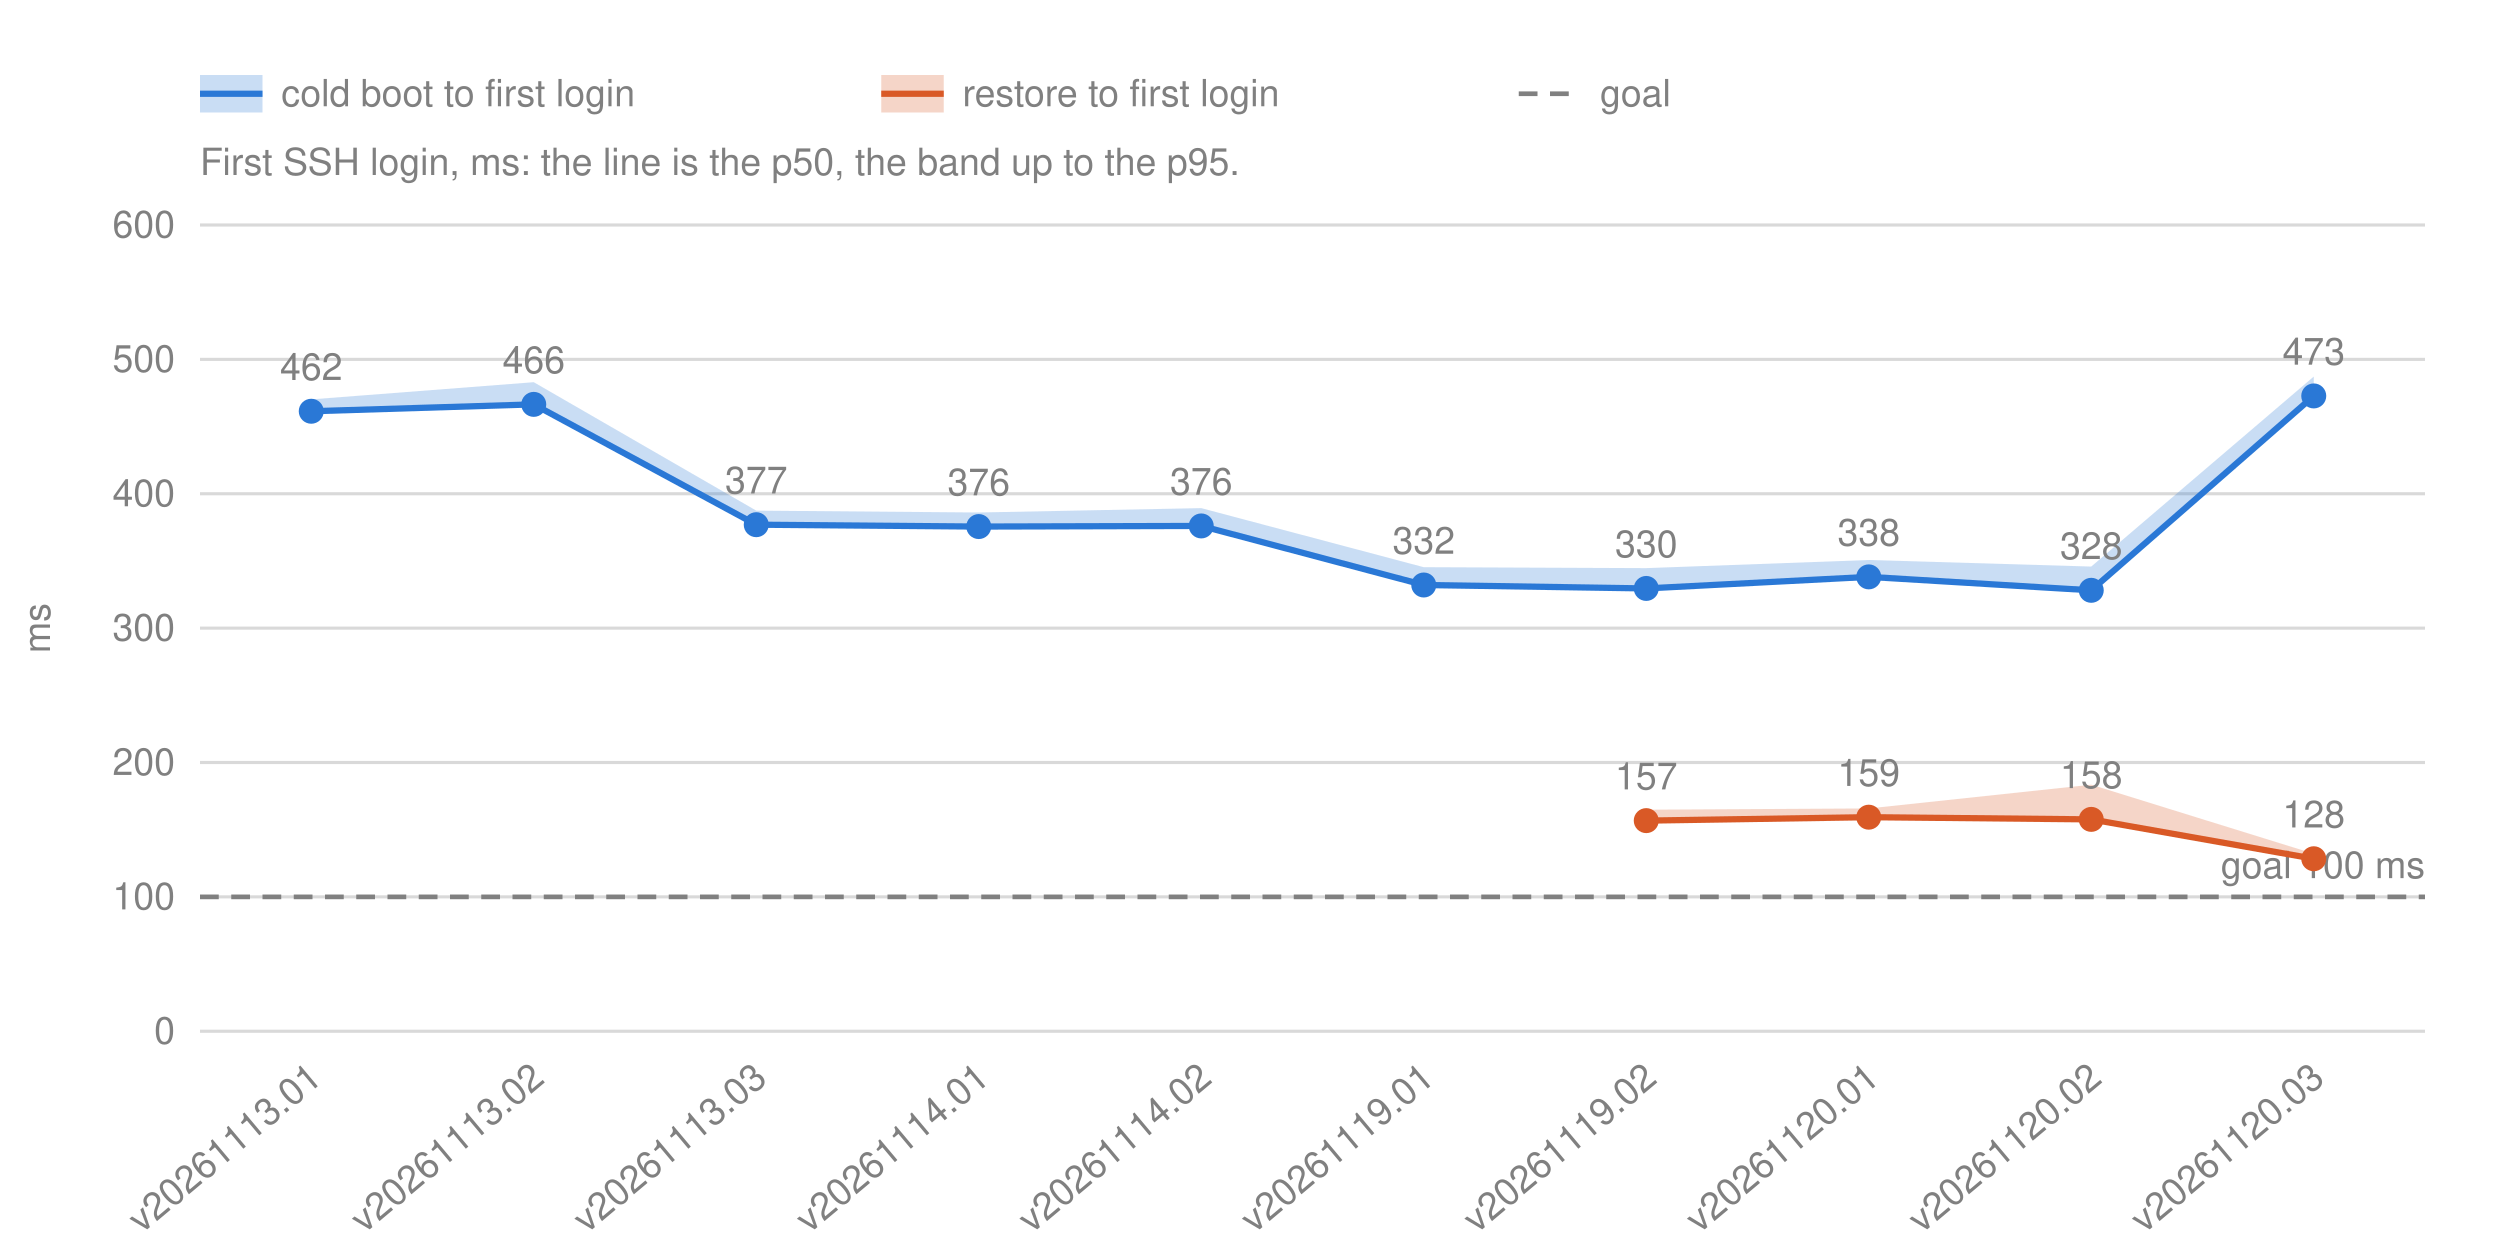
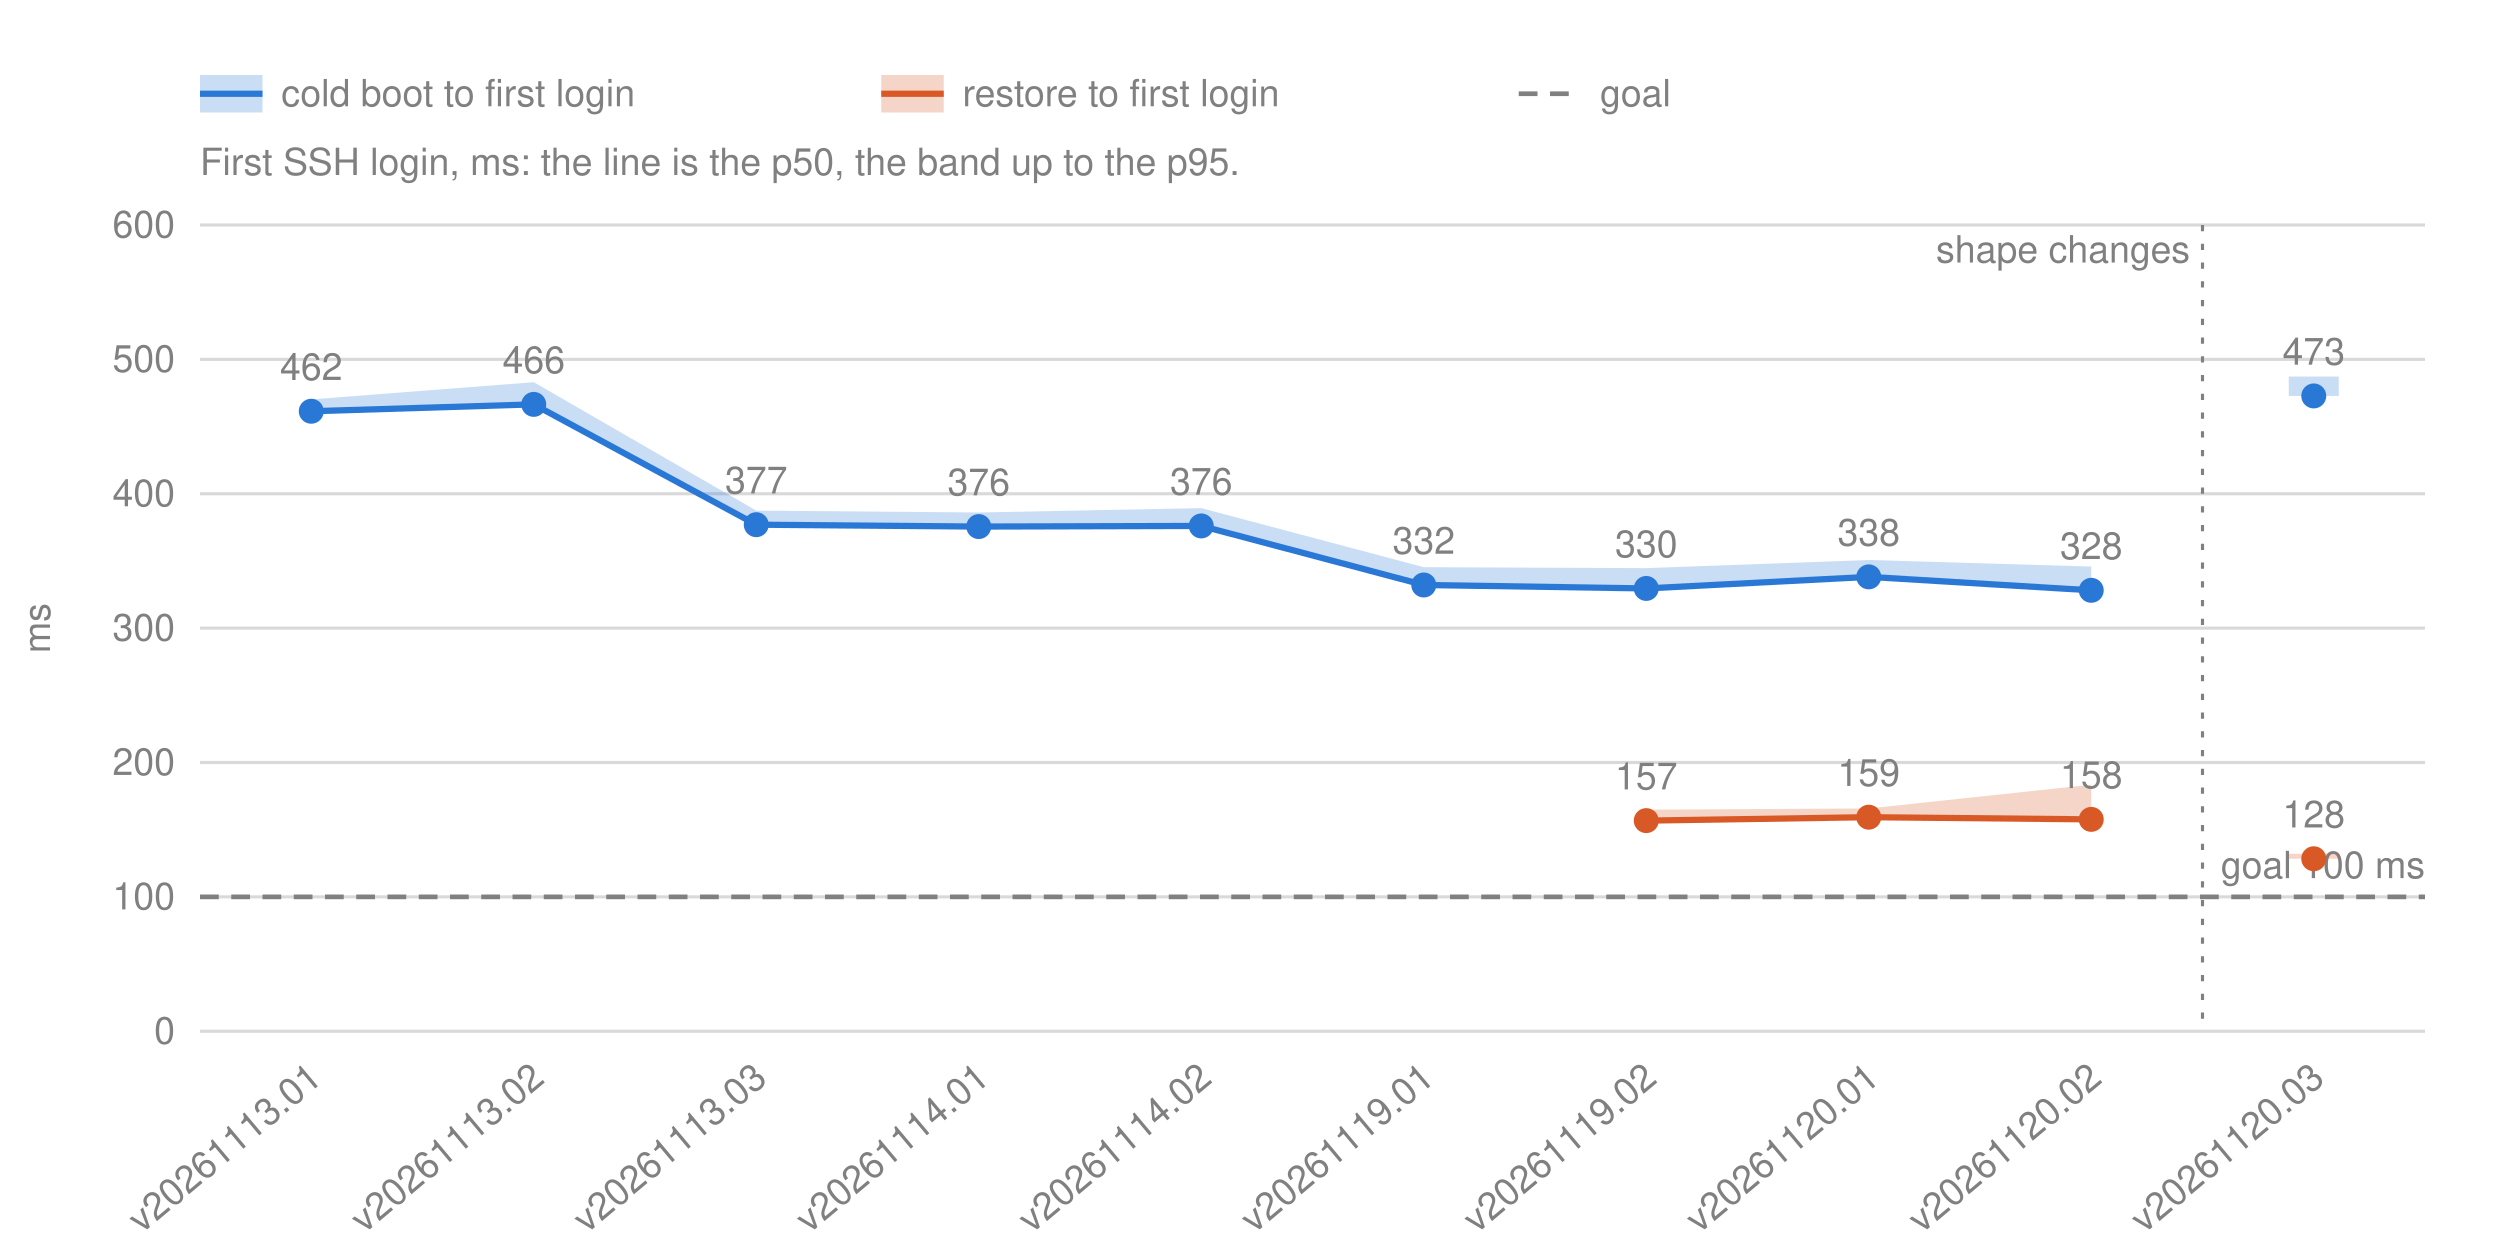
<svg xmlns="http://www.w3.org/2000/svg" width="800" height="400" viewBox="0 0 800 400" font-family="-apple-system, BlinkMacSystemFont, 'Segoe UI', Helvetica, Arial, sans-serif" font-size="12" fill="#808080">
  <line x1="64.0" y1="330.0" x2="776.0" y2="330.0" stroke="#808080" stroke-opacity="0.3" />
  <text x="56.0" y="334.0" text-anchor="end">0</text>
  <line x1="64.0" y1="287.0" x2="776.0" y2="287.0" stroke="#808080" stroke-opacity="0.3" />
  <text x="56.0" y="291.0" text-anchor="end">100</text>
  <line x1="64.0" y1="244.0" x2="776.0" y2="244.0" stroke="#808080" stroke-opacity="0.3" />
  <text x="56.0" y="248.0" text-anchor="end">200</text>
  <line x1="64.0" y1="201.0" x2="776.0" y2="201.0" stroke="#808080" stroke-opacity="0.3" />
  <text x="56.0" y="205.0" text-anchor="end">300</text>
  <line x1="64.0" y1="158.0" x2="776.0" y2="158.0" stroke="#808080" stroke-opacity="0.3" />
  <text x="56.0" y="162.0" text-anchor="end">400</text>
  <line x1="64.0" y1="115.0" x2="776.0" y2="115.0" stroke="#808080" stroke-opacity="0.3" />
  <text x="56.0" y="119.0" text-anchor="end">500</text>
  <line x1="64.0" y1="72.0" x2="776.0" y2="72.0" stroke="#808080" stroke-opacity="0.3" />
  <text x="56.0" y="76.0" text-anchor="end">600</text>
  <text transform="translate(16 201.0) rotate(-90)" text-anchor="middle">ms</text>
  <text transform="translate(103.6 346.0) rotate(-40)" text-anchor="end">v20261113.01</text>
  <text transform="translate(174.8 346.0) rotate(-40)" text-anchor="end">v20261113.02</text>
  <text transform="translate(246.0 346.0) rotate(-40)" text-anchor="end">v20261113.03</text>
  <text transform="translate(317.2 346.0) rotate(-40)" text-anchor="end">v20261114.01</text>
  <text transform="translate(388.4 346.0) rotate(-40)" text-anchor="end">v20261114.02</text>
  <text transform="translate(459.6 346.0) rotate(-40)" text-anchor="end">v20261119.01</text>
  <text transform="translate(530.8 346.0) rotate(-40)" text-anchor="end">v20261119.02</text>
  <text transform="translate(602.0 346.0) rotate(-40)" text-anchor="end">v20261120.01</text>
  <text transform="translate(673.2 346.0) rotate(-40)" text-anchor="end">v20261120.02</text>
  <text transform="translate(744.4 346.0) rotate(-40)" text-anchor="end">v20261120.03</text>
+   <g class="shape">
+     <line x1="704.8" y1="72.0" x2="704.8" y2="330.0" stroke="#808080" stroke-dasharray="2 4" />
+     <text x="700.8" y="84.0" text-anchor="end">shape changes</text>
+   </g>
  <line class="goal" x1="64.0" y1="287.0" x2="776.0" y2="287.0" stroke="#808080" stroke-width="1.5" stroke-dasharray="6 4" />
  <text x="776.0" y="281.0" text-anchor="end">goal 100 ms</text>
  <g class="run" data-number="cold">
-     <polygon class="band" points="99.6,127.8 170.8,122.3 242.0,163.4 313.2,164.0 384.4,162.6 455.6,181.5 526.8,181.8 598.0,179.2 669.2,181.3 740.4,120.5 740.4,126.7 669.2,188.9 598.0,184.6 526.8,188.3 455.6,187.2 384.4,168.3 313.2,168.5 242.0,167.9 170.8,129.4 99.6,131.6" fill="#2a78d6" fill-opacity="0.25" />
-     <polyline points="99.6,131.6 170.8,129.4 242.0,167.9 313.2,168.5 384.4,168.3 455.6,187.2 526.8,188.3 598.0,184.6 669.2,188.9 740.4,126.7" fill="none" stroke="#2a78d6" stroke-width="2" />
+     <polygon class="band" points="99.6,127.8 170.8,122.3 242.0,163.4 313.2,164.0 384.4,162.6 455.6,181.5 526.8,181.8 598.0,179.2 669.2,181.3 669.2,188.9 598.0,184.6 526.8,188.3 455.6,187.2 384.4,168.3 313.2,168.5 242.0,167.9 170.8,129.4 99.6,131.6" fill="#2a78d6" fill-opacity="0.25" />
+     <polyline points="99.6,131.6 170.8,129.4 242.0,167.9 313.2,168.5 384.4,168.3 455.6,187.2 526.8,188.3 598.0,184.6 669.2,188.9" fill="none" stroke="#2a78d6" stroke-width="2" />
    <circle cx="99.6" cy="131.6" r="4" fill="#2a78d6" stroke="#2a78d6" stroke-opacity="0" stroke-width="12" />
    <text x="99.6" y="121.6" text-anchor="middle">462</text>
    <circle cx="170.8" cy="129.4" r="4" fill="#2a78d6" stroke="#2a78d6" stroke-opacity="0" stroke-width="12" />
    <text x="170.8" y="119.4" text-anchor="middle">466</text>
    <circle cx="242.0" cy="167.9" r="4" fill="#2a78d6" stroke="#2a78d6" stroke-opacity="0" stroke-width="12" />
    <text x="242.0" y="157.9" text-anchor="middle">377</text>
    <circle cx="313.2" cy="168.5" r="4" fill="#2a78d6" stroke="#2a78d6" stroke-opacity="0" stroke-width="12" />
    <text x="313.2" y="158.5" text-anchor="middle">376</text>
    <circle cx="384.4" cy="168.3" r="4" fill="#2a78d6" stroke="#2a78d6" stroke-opacity="0" stroke-width="12" />
    <text x="384.4" y="158.3" text-anchor="middle">376</text>
    <circle cx="455.6" cy="187.2" r="4" fill="#2a78d6" stroke="#2a78d6" stroke-opacity="0" stroke-width="12" />
    <text x="455.6" y="177.2" text-anchor="middle">332</text>
    <circle cx="526.8" cy="188.3" r="4" fill="#2a78d6" stroke="#2a78d6" stroke-opacity="0" stroke-width="12" />
    <text x="526.8" y="178.3" text-anchor="middle">330</text>
    <circle cx="598.0" cy="184.6" r="4" fill="#2a78d6" stroke="#2a78d6" stroke-opacity="0" stroke-width="12" />
    <text x="598.0" y="174.6" text-anchor="middle">338</text>
    <circle cx="669.2" cy="188.9" r="4" fill="#2a78d6" stroke="#2a78d6" stroke-opacity="0" stroke-width="12" />
    <text x="669.2" y="178.9" text-anchor="middle">328</text>
+   </g>
+   <g class="run" data-number="cold">
+     <polygon class="band" points="732.4,120.5 748.4,120.5 748.4,126.7 732.4,126.7" fill="#2a78d6" fill-opacity="0.25" />
    <circle cx="740.4" cy="126.7" r="4" fill="#2a78d6" stroke="#2a78d6" stroke-opacity="0" stroke-width="12" />
    <text x="740.4" y="116.7" text-anchor="middle">473</text>
  </g>
  <g class="run" data-number="restore">
-     <polygon class="band" points="526.8,259.1 598.0,258.7 669.2,251.1 740.4,273.2 740.4,274.8 669.2,262.2 598.0,261.5 526.8,262.6" fill="#d95926" fill-opacity="0.25" />
-     <polyline points="526.8,262.6 598.0,261.5 669.2,262.2 740.4,274.8" fill="none" stroke="#d95926" stroke-width="2" />
+     <polygon class="band" points="526.8,259.1 598.0,258.7 669.2,251.1 669.2,262.2 598.0,261.5 526.8,262.6" fill="#d95926" fill-opacity="0.25" />
+     <polyline points="526.8,262.6 598.0,261.5 669.2,262.2" fill="none" stroke="#d95926" stroke-width="2" />
    <circle cx="526.8" cy="262.6" r="4" fill="#d95926" stroke="#d95926" stroke-opacity="0" stroke-width="12" />
    <text x="526.8" y="252.6" text-anchor="middle">157</text>
    <circle cx="598.0" cy="261.5" r="4" fill="#d95926" stroke="#d95926" stroke-opacity="0" stroke-width="12" />
    <text x="598.0" y="251.5" text-anchor="middle">159</text>
    <circle cx="669.2" cy="262.2" r="4" fill="#d95926" stroke="#d95926" stroke-opacity="0" stroke-width="12" />
    <text x="669.2" y="252.2" text-anchor="middle">158</text>
+   </g>
+   <g class="run" data-number="restore">
+     <polygon class="band" points="732.4,273.2 748.4,273.2 748.4,274.8 732.4,274.8" fill="#d95926" fill-opacity="0.25" />
    <circle cx="740.4" cy="274.8" r="4" fill="#d95926" stroke="#d95926" stroke-opacity="0" stroke-width="12" />
    <text x="740.4" y="264.8" text-anchor="middle">128</text>
  </g>
  <rect x="64.0" y="24" width="20" height="12" fill="#2a78d6" fill-opacity="0.25" />
  <line x1="64.0" y1="30" x2="84.0" y2="30" stroke="#2a78d6" stroke-width="2" />
  <text x="90.0" y="34">cold boot to first login</text>
  <rect x="282.0" y="24" width="20" height="12" fill="#d95926" fill-opacity="0.25" />
  <line x1="282.0" y1="30" x2="302.0" y2="30" stroke="#d95926" stroke-width="2" />
  <text x="308.0" y="34">restore to first login</text>
  <line x1="486.0" y1="30" x2="506.0" y2="30" stroke="#808080" stroke-width="1.5" stroke-dasharray="6 4" />
  <text x="512.0" y="34">goal</text>
  <text x="64.0" y="56">First SSH login, ms: the line is the p50, the band up to the p95.</text>
</svg>
